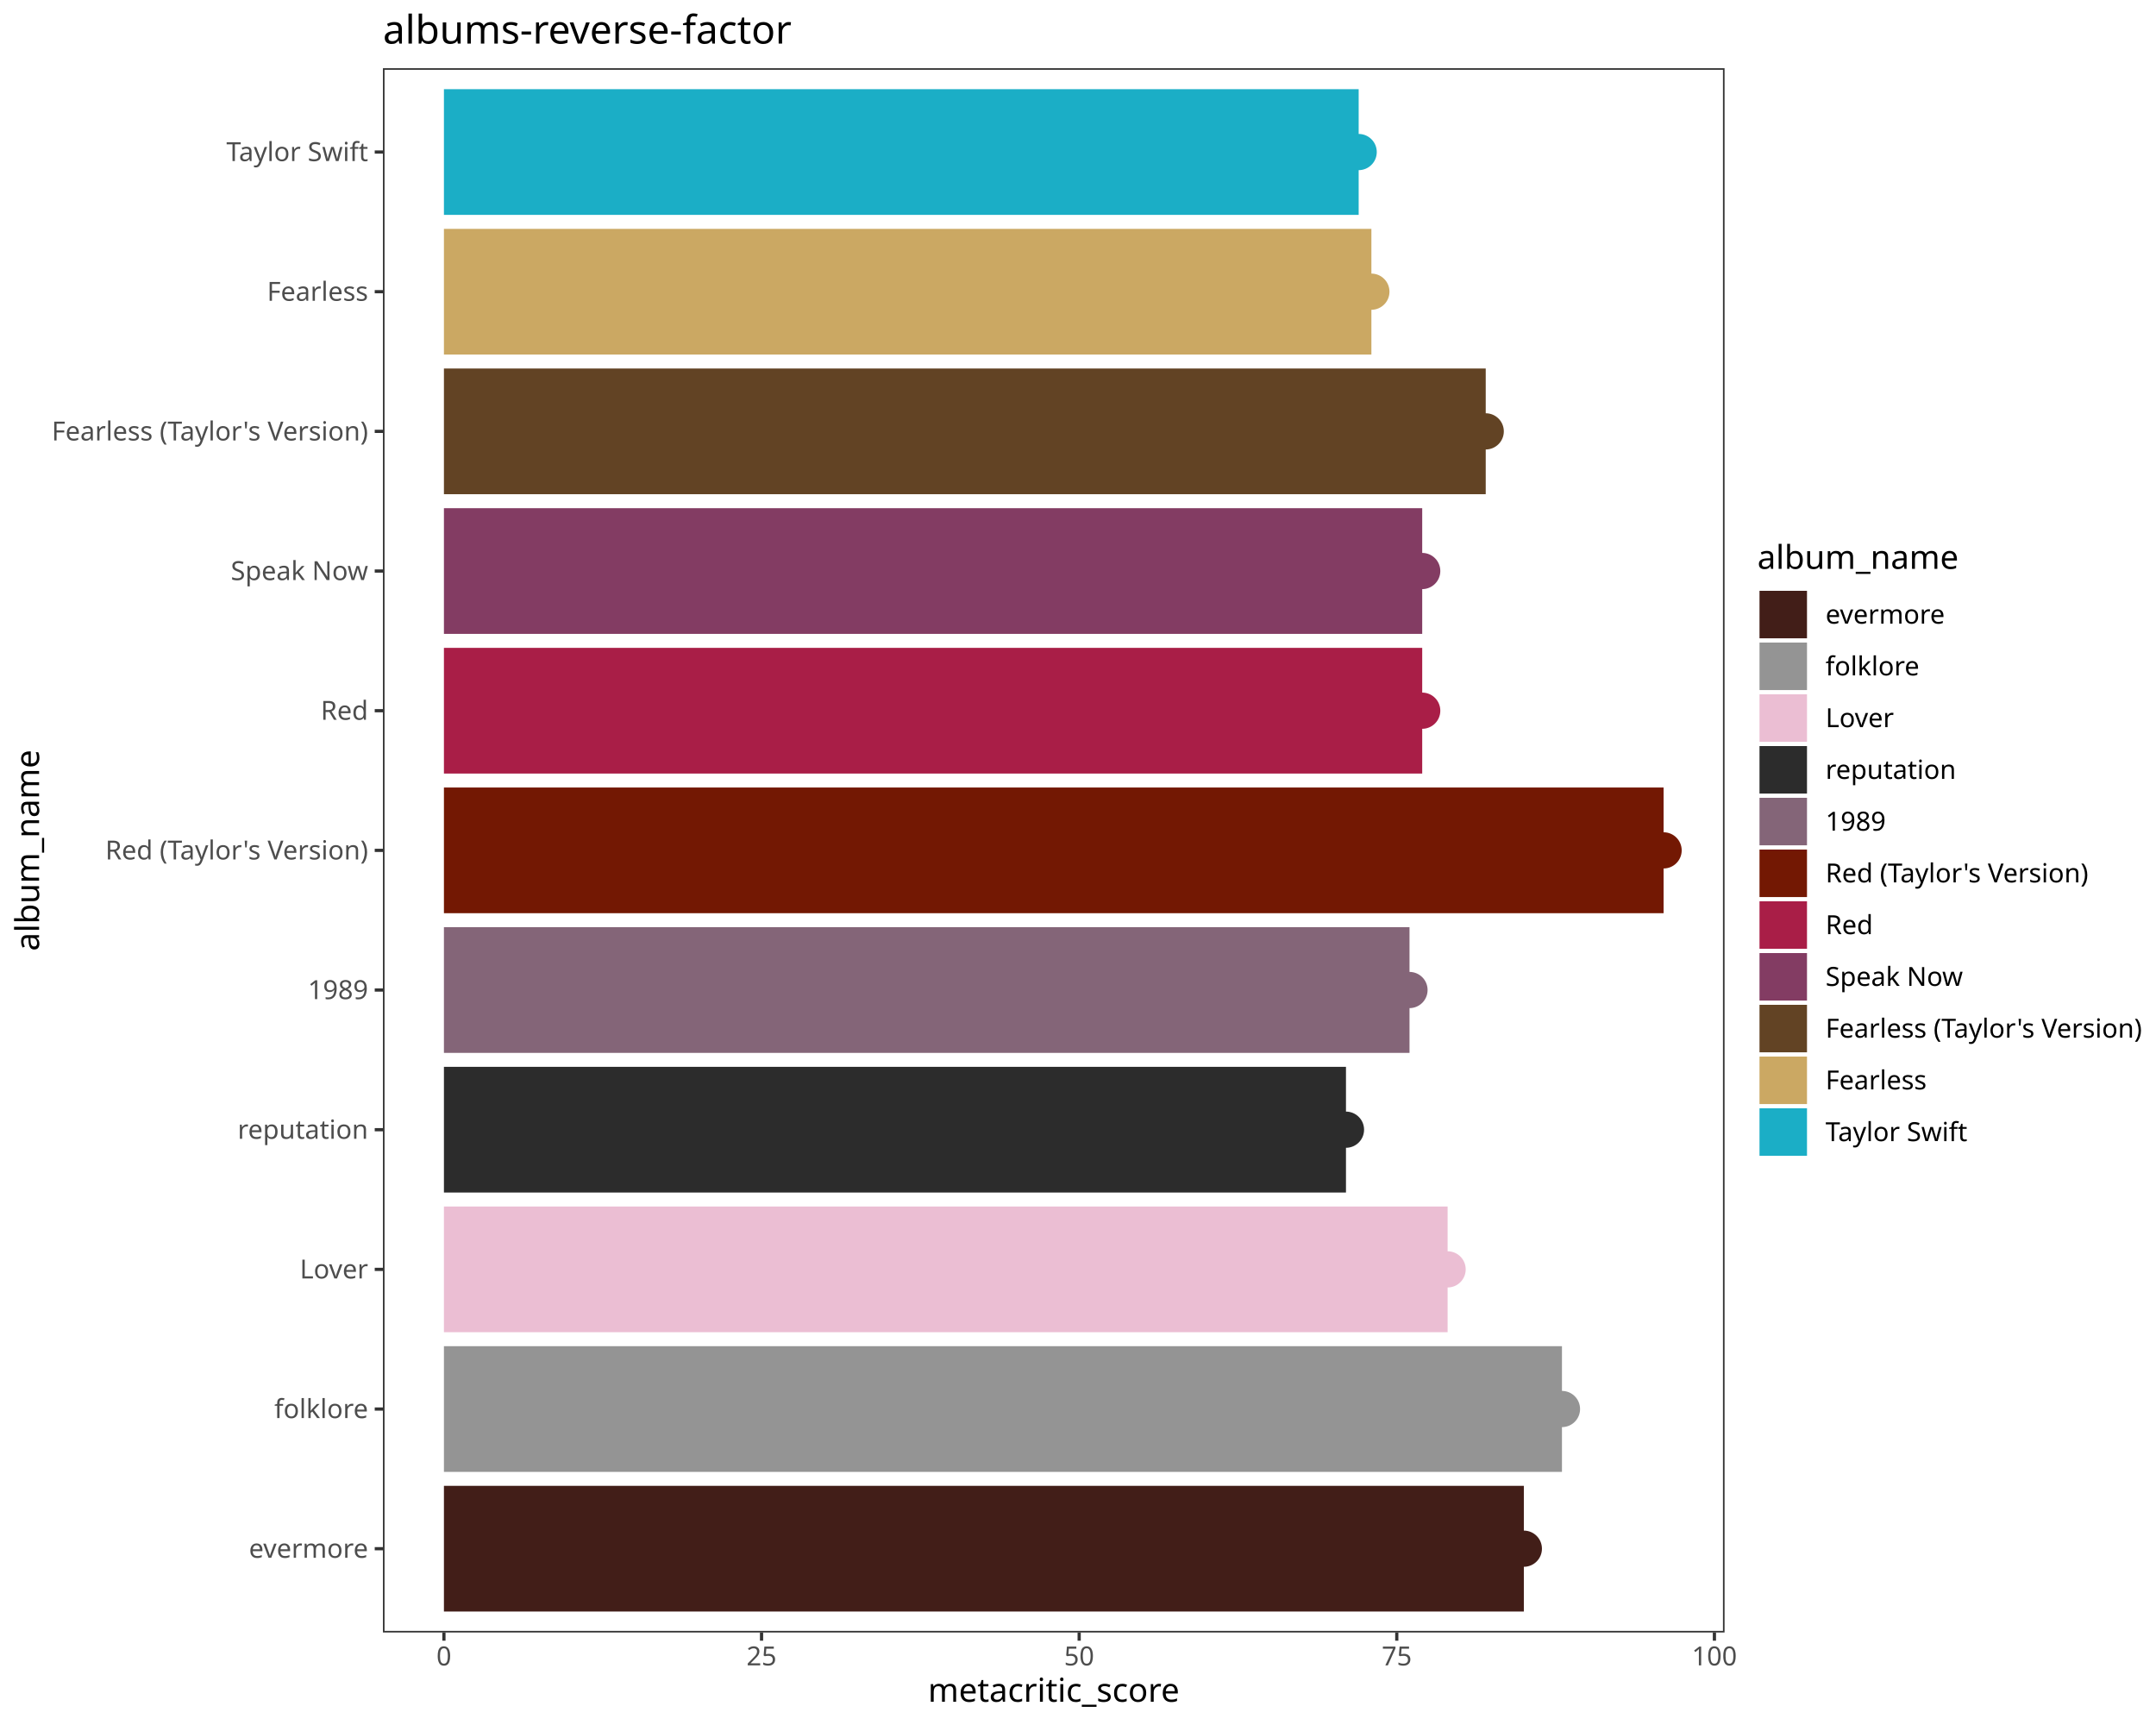
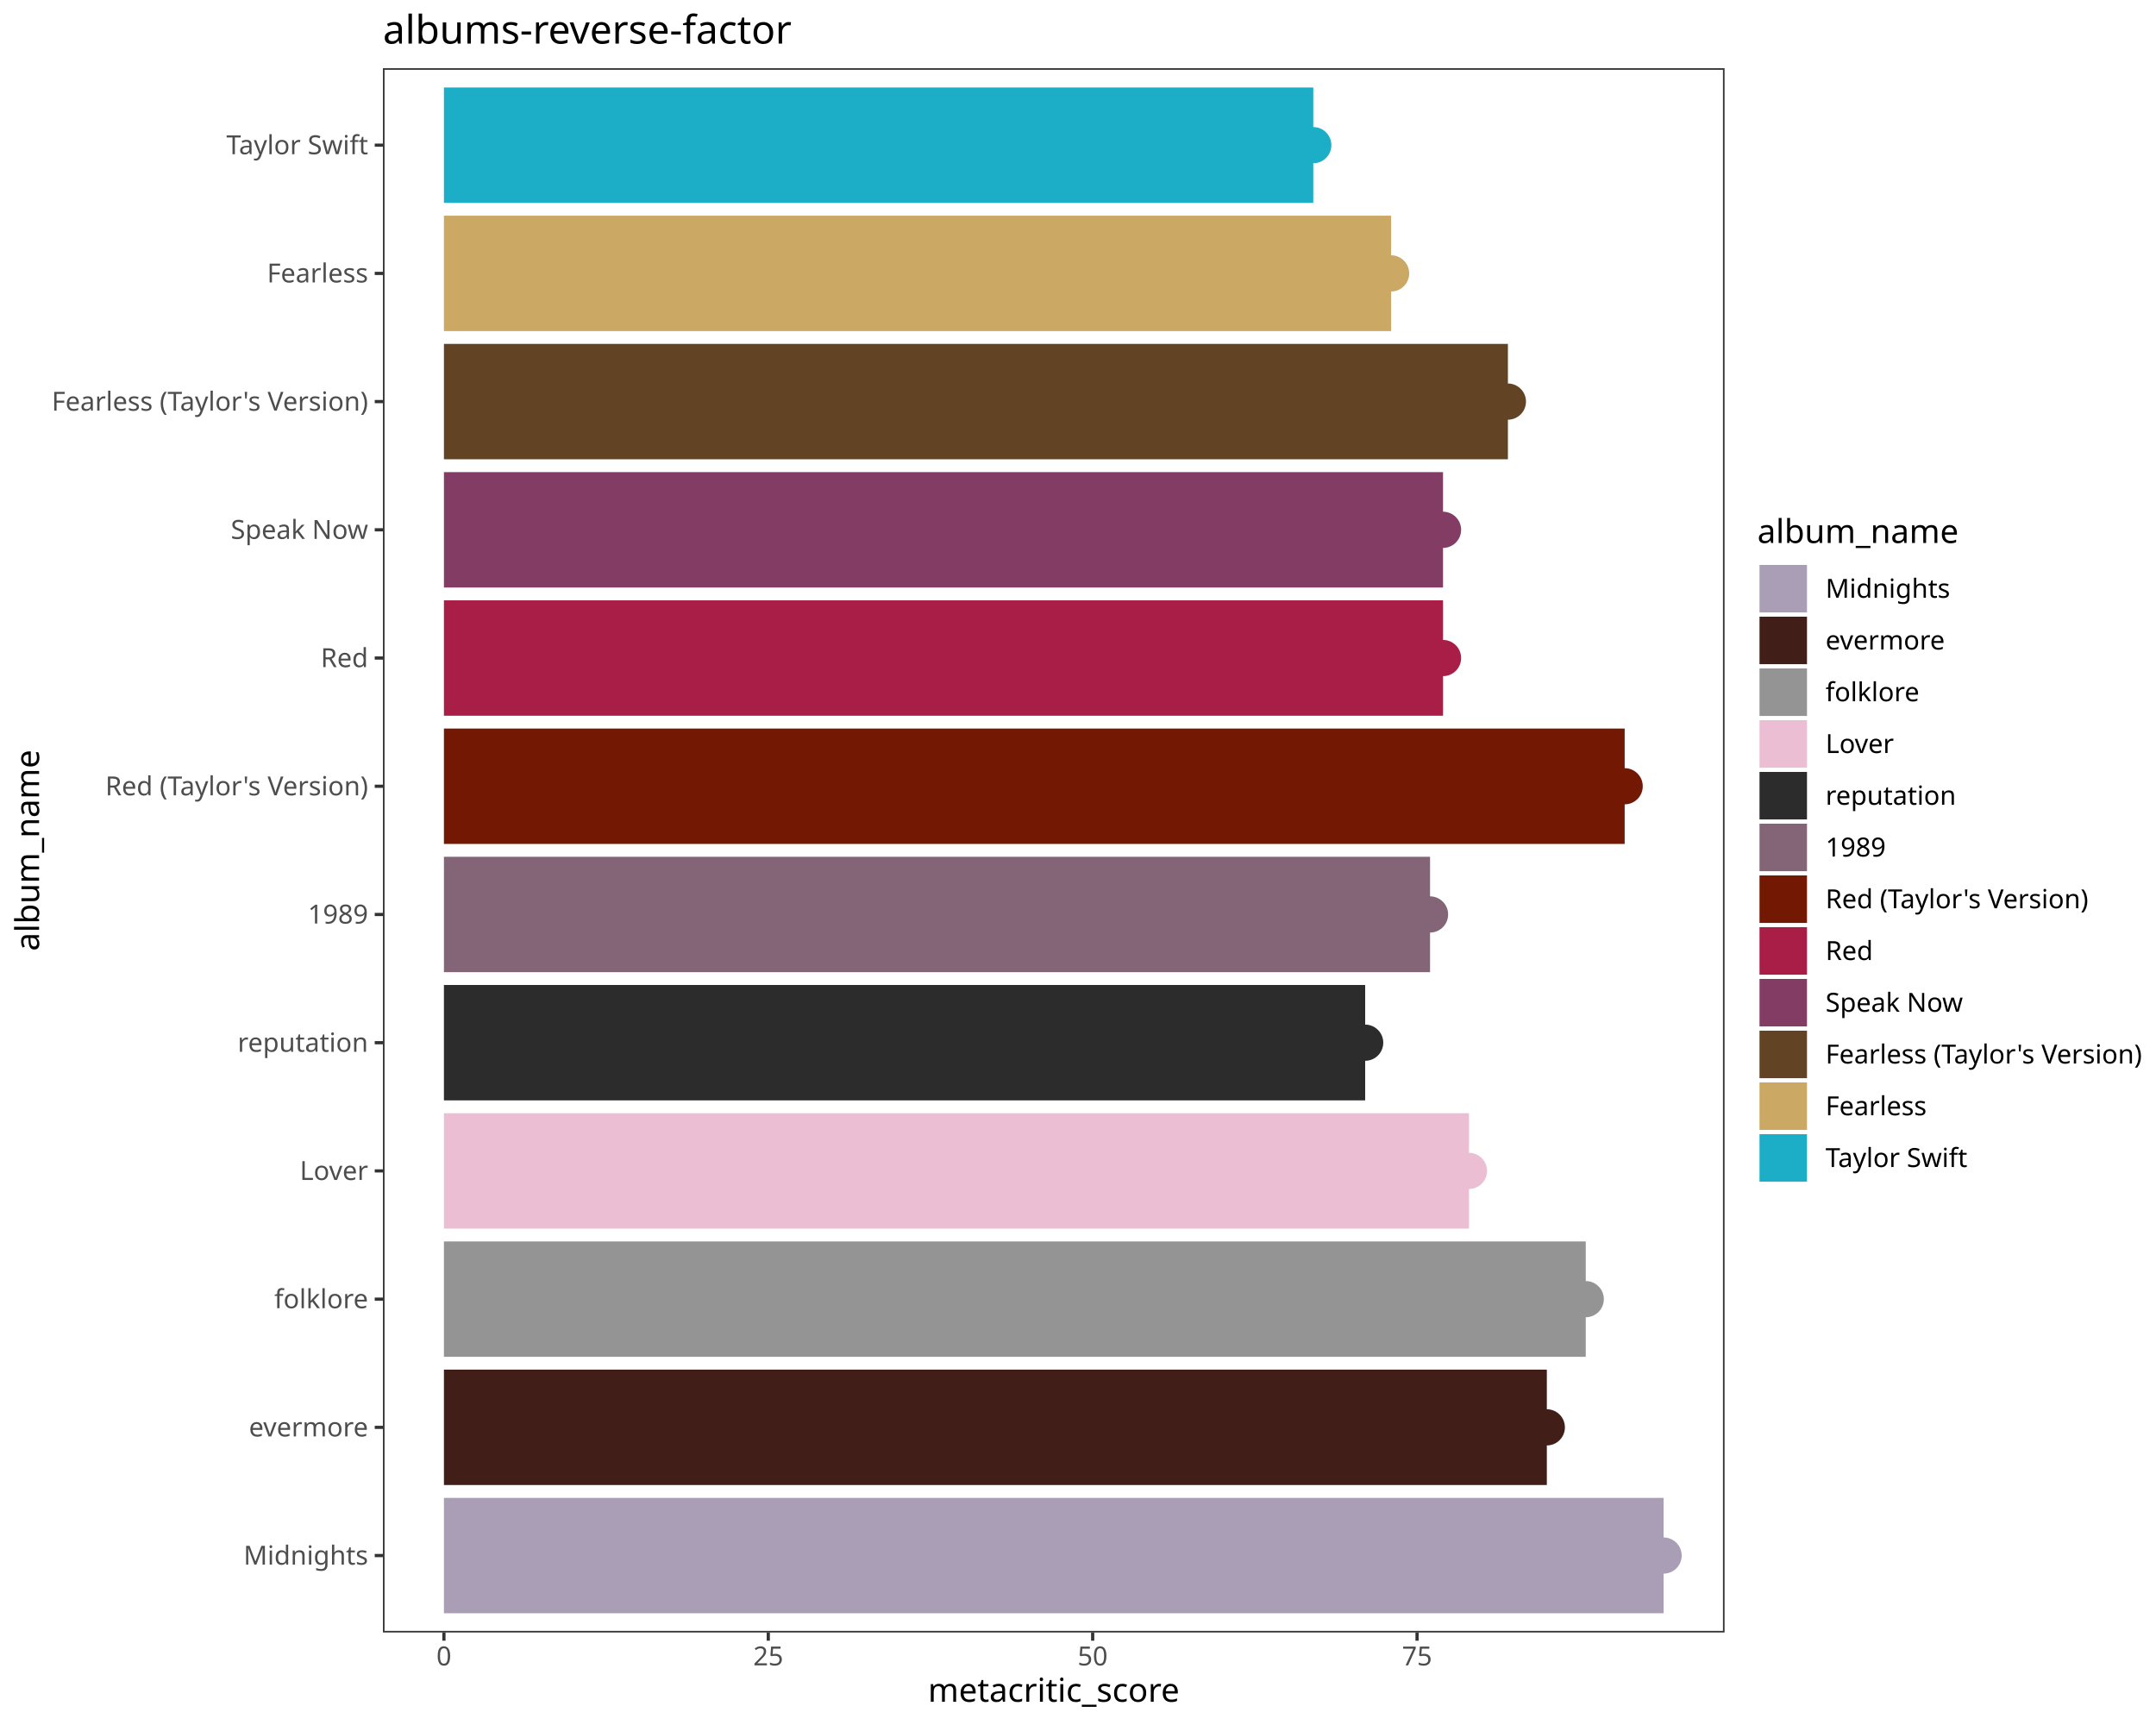
<svg xmlns="http://www.w3.org/2000/svg" class="svglite" data-engine-version="2.0" width="720.00pt" height="576.00pt" viewBox="0 0 720.00 576.00">
  <defs>
    <style type="text/css">
    .svglite line, .svglite polyline, .svglite polygon, .svglite path, .svglite rect, .svglite circle {
      fill: none;
      stroke: #000000;
      stroke-linecap: round;
      stroke-linejoin: round;
      stroke-miterlimit: 10.00;
    }
  </style>
  </defs>
  <rect width="100%" height="100%" style="stroke: none; fill: #FFFFFF;" />
  <defs>
    <clipPath id="cpMC4wMHw3MjAuMDB8MC4wMHw1NzYuMDA=">
      <rect x="0.00" y="0.00" width="720.00" height="576.00" />
    </clipPath>
  </defs>
  <g clip-path="url(#cpMC4wMHw3MjAuMDB8MC4wMHw1NzYuMDA=)">
    <rect x="0.00" y="0.00" width="720.00" height="576.00" style="stroke-width: 1.07; stroke: #FFFFFF; fill: #FFFFFF;" />
  </g>
  <defs>
    <clipPath id="cpMTI3Ljg4fDU3NS45M3wyMi43OHw1NDUuMTE=">
      <rect x="127.88" y="22.78" width="448.04" height="522.33" />
    </clipPath>
  </defs>
  <g clip-path="url(#cpMTI3Ljg4fDU3NS45M3wyMi43OHw1NDUuMTE=)">
    <rect x="127.88" y="22.78" width="448.04" height="522.33" style="stroke-width: 1.07; stroke: none; fill: #FFFFFF;" />
-     <rect x="148.25" y="29.78" width="305.48" height="41.97" style="stroke-width: 1.07; stroke: none; stroke-linecap: square; stroke-linejoin: miter; fill: #1BAEC6;" />
-     <rect x="148.25" y="76.42" width="309.73" height="41.97" style="stroke-width: 1.07; stroke: none; stroke-linecap: square; stroke-linejoin: miter; fill: #CBA863;" />
-     <rect x="148.25" y="169.69" width="326.70" height="41.97" style="stroke-width: 1.07; stroke: none; stroke-linecap: square; stroke-linejoin: miter; fill: #833C63;" />
-     <rect x="148.25" y="216.33" width="326.70" height="41.97" style="stroke-width: 1.07; stroke: none; stroke-linecap: square; stroke-linejoin: miter; fill: #A91E47;" />
-     <rect x="148.25" y="309.60" width="322.46" height="41.97" style="stroke-width: 1.07; stroke: none; stroke-linecap: square; stroke-linejoin: miter; fill: #846578;" />
-     <rect x="148.25" y="356.23" width="301.24" height="41.97" style="stroke-width: 1.07; stroke: none; stroke-linecap: square; stroke-linejoin: miter; fill: #2C2C2C;" />
-     <rect x="148.25" y="402.87" width="335.18" height="41.97" style="stroke-width: 1.07; stroke: none; stroke-linecap: square; stroke-linejoin: miter; fill: #EBBED3;" />
-     <rect x="148.25" y="449.51" width="373.37" height="41.97" style="stroke-width: 1.07; stroke: none; stroke-linecap: square; stroke-linejoin: miter; fill: #949494;" />
-     <rect x="148.25" y="496.14" width="360.64" height="41.97" style="stroke-width: 1.07; stroke: none; stroke-linecap: square; stroke-linejoin: miter; fill: #421E18;" />
-     <rect x="148.25" y="123.05" width="347.91" height="41.97" style="stroke-width: 1.07; stroke: none; stroke-linecap: square; stroke-linejoin: miter; fill: #624324;" />
-     <rect x="148.25" y="262.96" width="407.31" height="41.97" style="stroke-width: 1.07; stroke: none; stroke-linecap: square; stroke-linejoin: miter; fill: #731803;" />
-     <circle cx="453.73" cy="50.77" r="5.69" style="stroke-width: 0.71; stroke: #1BAEC6; fill: #1BAEC6;" />
-     <circle cx="457.97" cy="97.40" r="5.69" style="stroke-width: 0.71; stroke: #CBA863; fill: #CBA863;" />
-     <circle cx="474.95" cy="190.67" r="5.69" style="stroke-width: 0.71; stroke: #833C63; fill: #833C63;" />
-     <circle cx="474.95" cy="237.31" r="5.69" style="stroke-width: 0.71; stroke: #A91E47; fill: #A91E47;" />
-     <circle cx="470.70" cy="330.58" r="5.69" style="stroke-width: 0.71; stroke: #846578; fill: #846578;" />
-     <circle cx="449.49" cy="377.22" r="5.69" style="stroke-width: 0.71; stroke: #2C2C2C; fill: #2C2C2C;" />
-     <circle cx="483.43" cy="423.86" r="5.69" style="stroke-width: 0.71; stroke: #EBBED3; fill: #EBBED3;" />
-     <circle cx="521.62" cy="470.49" r="5.69" style="stroke-width: 0.71; stroke: #949494; fill: #949494;" />
-     <circle cx="508.89" cy="517.13" r="5.69" style="stroke-width: 0.71; stroke: #421E18; fill: #421E18;" />
-     <circle cx="496.16" cy="144.04" r="5.69" style="stroke-width: 0.71; stroke: #624324; fill: #624324;" />
-     <circle cx="555.56" cy="283.95" r="5.69" style="stroke-width: 0.71; stroke: #731803; fill: #731803;" />
+     <rect x="148.25" y="29.21" width="290.32" height="38.53" style="stroke-width: 1.07; stroke: none; stroke-linecap: square; stroke-linejoin: miter; fill: #1BAEC6;" />
+     <rect x="148.25" y="72.02" width="316.32" height="38.53" style="stroke-width: 1.07; stroke: none; stroke-linecap: square; stroke-linejoin: miter; fill: #CBA863;" />
+     <rect x="148.25" y="157.65" width="333.65" height="38.53" style="stroke-width: 1.07; stroke: none; stroke-linecap: square; stroke-linejoin: miter; fill: #833C63;" />
+     <rect x="148.25" y="200.46" width="333.65" height="38.53" style="stroke-width: 1.07; stroke: none; stroke-linecap: square; stroke-linejoin: miter; fill: #A91E47;" />
+     <rect x="148.25" y="286.09" width="329.32" height="38.53" style="stroke-width: 1.07; stroke: none; stroke-linecap: square; stroke-linejoin: miter; fill: #846578;" />
+     <rect x="148.25" y="328.90" width="307.65" height="38.53" style="stroke-width: 1.07; stroke: none; stroke-linecap: square; stroke-linejoin: miter; fill: #2C2C2C;" />
+     <rect x="148.25" y="371.72" width="342.32" height="38.53" style="stroke-width: 1.07; stroke: none; stroke-linecap: square; stroke-linejoin: miter; fill: #EBBED3;" />
+     <rect x="148.25" y="414.53" width="381.31" height="38.53" style="stroke-width: 1.07; stroke: none; stroke-linecap: square; stroke-linejoin: miter; fill: #949494;" />
+     <rect x="148.25" y="457.34" width="368.32" height="38.53" style="stroke-width: 1.07; stroke: none; stroke-linecap: square; stroke-linejoin: miter; fill: #421E18;" />
+     <rect x="148.25" y="114.83" width="355.32" height="38.53" style="stroke-width: 1.07; stroke: none; stroke-linecap: square; stroke-linejoin: miter; fill: #624324;" />
+     <rect x="148.25" y="243.27" width="394.31" height="38.53" style="stroke-width: 1.07; stroke: none; stroke-linecap: square; stroke-linejoin: miter; fill: #731803;" />
+     <rect x="148.25" y="500.16" width="407.31" height="38.53" style="stroke-width: 1.07; stroke: none; stroke-linecap: square; stroke-linejoin: miter; fill: #AA9EB6;" />
+     <circle cx="438.57" cy="48.47" r="5.69" style="stroke-width: 0.71; stroke: #1BAEC6; fill: #1BAEC6;" />
+     <circle cx="464.56" cy="91.29" r="5.69" style="stroke-width: 0.71; stroke: #CBA863; fill: #CBA863;" />
+     <circle cx="481.90" cy="176.91" r="5.69" style="stroke-width: 0.71; stroke: #833C63; fill: #833C63;" />
+     <circle cx="481.90" cy="219.73" r="5.69" style="stroke-width: 0.71; stroke: #A91E47; fill: #A91E47;" />
+     <circle cx="477.56" cy="305.35" r="5.69" style="stroke-width: 0.71; stroke: #846578; fill: #846578;" />
+     <circle cx="455.90" cy="348.17" r="5.69" style="stroke-width: 0.71; stroke: #2C2C2C; fill: #2C2C2C;" />
+     <circle cx="490.56" cy="390.98" r="5.69" style="stroke-width: 0.71; stroke: #EBBED3; fill: #EBBED3;" />
+     <circle cx="529.56" cy="433.80" r="5.69" style="stroke-width: 0.71; stroke: #949494; fill: #949494;" />
+     <circle cx="516.56" cy="476.61" r="5.69" style="stroke-width: 0.71; stroke: #421E18; fill: #421E18;" />
+     <circle cx="503.56" cy="134.10" r="5.69" style="stroke-width: 0.71; stroke: #624324; fill: #624324;" />
+     <circle cx="542.56" cy="262.54" r="5.69" style="stroke-width: 0.71; stroke: #731803; fill: #731803;" />
+     <circle cx="555.56" cy="519.42" r="5.69" style="stroke-width: 0.71; stroke: #AA9EB6; fill: #AA9EB6;" />
    <rect x="127.88" y="22.78" width="448.04" height="522.33" style="stroke-width: 1.07; stroke: #333333;" />
  </g>
  <g clip-path="url(#cpMC4wMHw3MjAuMDB8MC4wMHw1NzYuMDA=)">
-     <text x="122.95" y="520.16" text-anchor="end" style="font-size: 8.80px; fill: #4D4D4D; font-family: sans;" textLength="37.18px" lengthAdjust="spacingAndGlyphs">evermore</text>
-     <text x="122.95" y="473.52" text-anchor="end" style="font-size: 8.80px; fill: #4D4D4D; font-family: sans;" textLength="28.37px" lengthAdjust="spacingAndGlyphs">folklore</text>
-     <text x="122.95" y="426.89" text-anchor="end" style="font-size: 8.80px; fill: #4D4D4D; font-family: sans;" textLength="22.02px" lengthAdjust="spacingAndGlyphs">Lover</text>
-     <text x="122.95" y="380.25" text-anchor="end" style="font-size: 8.80px; fill: #4D4D4D; font-family: sans;" textLength="39.14px" lengthAdjust="spacingAndGlyphs">reputation</text>
-     <text x="122.95" y="333.61" text-anchor="end" style="font-size: 8.80px; fill: #4D4D4D; font-family: sans;" textLength="19.58px" lengthAdjust="spacingAndGlyphs">1989</text>
-     <text x="122.95" y="286.98" text-anchor="end" style="font-size: 8.80px; fill: #4D4D4D; font-family: sans;" textLength="87.27px" lengthAdjust="spacingAndGlyphs">Red (Taylor's Version)</text>
-     <text x="122.95" y="240.34" text-anchor="end" style="font-size: 8.80px; fill: #4D4D4D; font-family: sans;" textLength="16.15px" lengthAdjust="spacingAndGlyphs">Red</text>
-     <text x="122.95" y="193.70" text-anchor="end" style="font-size: 8.80px; fill: #4D4D4D; font-family: sans;" textLength="45.01px" lengthAdjust="spacingAndGlyphs">Speak Now</text>
-     <text x="122.95" y="147.07" text-anchor="end" style="font-size: 8.80px; fill: #4D4D4D; font-family: sans;" textLength="104.88px" lengthAdjust="spacingAndGlyphs">Fearless (Taylor's Version)</text>
-     <text x="122.95" y="100.43" text-anchor="end" style="font-size: 8.80px; fill: #4D4D4D; font-family: sans;" textLength="33.75px" lengthAdjust="spacingAndGlyphs">Fearless</text>
-     <text x="122.95" y="53.79" text-anchor="end" style="font-size: 8.80px; fill: #4D4D4D; font-family: sans;" textLength="45.97px" lengthAdjust="spacingAndGlyphs">Taylor Swift</text>
-     <polyline points="125.14,517.13 127.88,517.13 " style="stroke-width: 1.07; stroke: #333333; stroke-linecap: butt;" />
-     <polyline points="125.14,470.49 127.88,470.49 " style="stroke-width: 1.07; stroke: #333333; stroke-linecap: butt;" />
-     <polyline points="125.14,423.86 127.88,423.86 " style="stroke-width: 1.07; stroke: #333333; stroke-linecap: butt;" />
-     <polyline points="125.14,377.22 127.88,377.22 " style="stroke-width: 1.07; stroke: #333333; stroke-linecap: butt;" />
-     <polyline points="125.14,330.58 127.88,330.58 " style="stroke-width: 1.07; stroke: #333333; stroke-linecap: butt;" />
-     <polyline points="125.14,283.95 127.88,283.95 " style="stroke-width: 1.07; stroke: #333333; stroke-linecap: butt;" />
-     <polyline points="125.14,237.31 127.88,237.31 " style="stroke-width: 1.07; stroke: #333333; stroke-linecap: butt;" />
-     <polyline points="125.14,190.67 127.88,190.67 " style="stroke-width: 1.07; stroke: #333333; stroke-linecap: butt;" />
-     <polyline points="125.14,144.04 127.88,144.04 " style="stroke-width: 1.07; stroke: #333333; stroke-linecap: butt;" />
-     <polyline points="125.14,97.40 127.88,97.40 " style="stroke-width: 1.07; stroke: #333333; stroke-linecap: butt;" />
-     <polyline points="125.14,50.77 127.88,50.77 " style="stroke-width: 1.07; stroke: #333333; stroke-linecap: butt;" />
+     <text x="122.95" y="522.45" text-anchor="end" style="font-size: 8.80px; fill: #4D4D4D; font-family: sans;" textLength="37.67px" lengthAdjust="spacingAndGlyphs">Midnights</text>
+     <text x="122.95" y="479.64" text-anchor="end" style="font-size: 8.80px; fill: #4D4D4D; font-family: sans;" textLength="37.18px" lengthAdjust="spacingAndGlyphs">evermore</text>
+     <text x="122.95" y="436.82" text-anchor="end" style="font-size: 8.80px; fill: #4D4D4D; font-family: sans;" textLength="28.37px" lengthAdjust="spacingAndGlyphs">folklore</text>
+     <text x="122.95" y="394.01" text-anchor="end" style="font-size: 8.80px; fill: #4D4D4D; font-family: sans;" textLength="22.02px" lengthAdjust="spacingAndGlyphs">Lover</text>
+     <text x="122.95" y="351.20" text-anchor="end" style="font-size: 8.80px; fill: #4D4D4D; font-family: sans;" textLength="39.14px" lengthAdjust="spacingAndGlyphs">reputation</text>
+     <text x="122.95" y="308.38" text-anchor="end" style="font-size: 8.80px; fill: #4D4D4D; font-family: sans;" textLength="19.58px" lengthAdjust="spacingAndGlyphs">1989</text>
+     <text x="122.95" y="265.57" text-anchor="end" style="font-size: 8.80px; fill: #4D4D4D; font-family: sans;" textLength="87.27px" lengthAdjust="spacingAndGlyphs">Red (Taylor's Version)</text>
+     <text x="122.95" y="222.76" text-anchor="end" style="font-size: 8.80px; fill: #4D4D4D; font-family: sans;" textLength="16.15px" lengthAdjust="spacingAndGlyphs">Red</text>
+     <text x="122.95" y="179.94" text-anchor="end" style="font-size: 8.80px; fill: #4D4D4D; font-family: sans;" textLength="45.01px" lengthAdjust="spacingAndGlyphs">Speak Now</text>
+     <text x="122.95" y="137.13" text-anchor="end" style="font-size: 8.80px; fill: #4D4D4D; font-family: sans;" textLength="104.88px" lengthAdjust="spacingAndGlyphs">Fearless (Taylor's Version)</text>
+     <text x="122.95" y="94.31" text-anchor="end" style="font-size: 8.80px; fill: #4D4D4D; font-family: sans;" textLength="33.75px" lengthAdjust="spacingAndGlyphs">Fearless</text>
+     <text x="122.95" y="51.50" text-anchor="end" style="font-size: 8.80px; fill: #4D4D4D; font-family: sans;" textLength="45.97px" lengthAdjust="spacingAndGlyphs">Taylor Swift</text>
+     <polyline points="125.14,519.42 127.88,519.42 " style="stroke-width: 1.07; stroke: #333333; stroke-linecap: butt;" />
+     <polyline points="125.14,476.61 127.88,476.61 " style="stroke-width: 1.07; stroke: #333333; stroke-linecap: butt;" />
+     <polyline points="125.14,433.80 127.88,433.80 " style="stroke-width: 1.07; stroke: #333333; stroke-linecap: butt;" />
+     <polyline points="125.14,390.98 127.88,390.98 " style="stroke-width: 1.07; stroke: #333333; stroke-linecap: butt;" />
+     <polyline points="125.14,348.17 127.88,348.17 " style="stroke-width: 1.07; stroke: #333333; stroke-linecap: butt;" />
+     <polyline points="125.14,305.35 127.88,305.35 " style="stroke-width: 1.07; stroke: #333333; stroke-linecap: butt;" />
+     <polyline points="125.14,262.54 127.88,262.54 " style="stroke-width: 1.07; stroke: #333333; stroke-linecap: butt;" />
+     <polyline points="125.14,219.73 127.88,219.73 " style="stroke-width: 1.07; stroke: #333333; stroke-linecap: butt;" />
+     <polyline points="125.14,176.91 127.88,176.91 " style="stroke-width: 1.07; stroke: #333333; stroke-linecap: butt;" />
+     <polyline points="125.14,134.10 127.88,134.10 " style="stroke-width: 1.07; stroke: #333333; stroke-linecap: butt;" />
+     <polyline points="125.14,91.29 127.88,91.29 " style="stroke-width: 1.07; stroke: #333333; stroke-linecap: butt;" />
+     <polyline points="125.14,48.47 127.88,48.47 " style="stroke-width: 1.07; stroke: #333333; stroke-linecap: butt;" />
    <polyline points="148.25,547.85 148.25,545.11 " style="stroke-width: 1.07; stroke: #333333; stroke-linecap: butt;" />
-     <polyline points="254.32,547.85 254.32,545.11 " style="stroke-width: 1.07; stroke: #333333; stroke-linecap: butt;" />
-     <polyline points="360.39,547.85 360.39,545.11 " style="stroke-width: 1.07; stroke: #333333; stroke-linecap: butt;" />
-     <polyline points="466.46,547.85 466.46,545.11 " style="stroke-width: 1.07; stroke: #333333; stroke-linecap: butt;" />
-     <polyline points="572.53,547.85 572.53,545.11 " style="stroke-width: 1.07; stroke: #333333; stroke-linecap: butt;" />
+     <polyline points="256.57,547.85 256.57,545.11 " style="stroke-width: 1.07; stroke: #333333; stroke-linecap: butt;" />
+     <polyline points="364.90,547.85 364.90,545.11 " style="stroke-width: 1.07; stroke: #333333; stroke-linecap: butt;" />
+     <polyline points="473.23,547.85 473.23,545.11 " style="stroke-width: 1.07; stroke: #333333; stroke-linecap: butt;" />
    <text x="148.25" y="556.10" text-anchor="middle" style="font-size: 8.80px; fill: #4D4D4D; font-family: sans;" textLength="4.89px" lengthAdjust="spacingAndGlyphs">0</text>
-     <text x="254.32" y="556.10" text-anchor="middle" style="font-size: 8.80px; fill: #4D4D4D; font-family: sans;" textLength="9.79px" lengthAdjust="spacingAndGlyphs">25</text>
-     <text x="360.39" y="556.10" text-anchor="middle" style="font-size: 8.80px; fill: #4D4D4D; font-family: sans;" textLength="9.79px" lengthAdjust="spacingAndGlyphs">50</text>
-     <text x="466.46" y="556.10" text-anchor="middle" style="font-size: 8.80px; fill: #4D4D4D; font-family: sans;" textLength="9.79px" lengthAdjust="spacingAndGlyphs">75</text>
-     <text x="572.53" y="556.10" text-anchor="middle" style="font-size: 8.80px; fill: #4D4D4D; font-family: sans;" textLength="14.68px" lengthAdjust="spacingAndGlyphs">100</text>
+     <text x="256.57" y="556.10" text-anchor="middle" style="font-size: 8.80px; fill: #4D4D4D; font-family: sans;" textLength="9.79px" lengthAdjust="spacingAndGlyphs">25</text>
+     <text x="364.90" y="556.10" text-anchor="middle" style="font-size: 8.80px; fill: #4D4D4D; font-family: sans;" textLength="9.79px" lengthAdjust="spacingAndGlyphs">50</text>
+     <text x="473.23" y="556.10" text-anchor="middle" style="font-size: 8.80px; fill: #4D4D4D; font-family: sans;" textLength="9.79px" lengthAdjust="spacingAndGlyphs">75</text>
    <text x="351.90" y="568.24" text-anchor="middle" style="font-size: 11.00px; font-family: sans;" textLength="80.10px" lengthAdjust="spacingAndGlyphs">metacritic_score</text>
    <text transform="translate(13.05,283.95) rotate(-90)" text-anchor="middle" style="font-size: 11.00px; font-family: sans;" textLength="63.60px" lengthAdjust="spacingAndGlyphs">album_name</text>
-     <rect x="586.88" y="181.24" width="127.64" height="205.41" style="stroke-width: 1.07; stroke: none; fill: #FFFFFF;" />
-     <text x="586.88" y="189.95" style="font-size: 11.00px; font-family: sans;" textLength="63.60px" lengthAdjust="spacingAndGlyphs">album_name</text>
-     <rect x="586.88" y="196.57" width="17.28" height="17.28" style="stroke-width: 1.07; stroke: none; fill: #FFFFFF;" />
-     <rect x="587.59" y="197.28" width="15.86" height="15.86" style="stroke-width: 1.07; stroke: none; stroke-linecap: square; stroke-linejoin: miter; fill: #421E18;" />
-     <circle cx="595.52" cy="205.21" r="5.69" style="stroke-width: 0.71; stroke: #421E18; fill: #421E18;" />
-     <rect x="586.88" y="213.85" width="17.28" height="17.28" style="stroke-width: 1.07; stroke: none; fill: #FFFFFF;" />
-     <rect x="587.59" y="214.56" width="15.86" height="15.86" style="stroke-width: 1.07; stroke: none; stroke-linecap: square; stroke-linejoin: miter; fill: #949494;" />
-     <circle cx="595.52" cy="222.49" r="5.69" style="stroke-width: 0.71; stroke: #949494; fill: #949494;" />
-     <rect x="586.88" y="231.13" width="17.28" height="17.28" style="stroke-width: 1.07; stroke: none; fill: #FFFFFF;" />
-     <rect x="587.59" y="231.84" width="15.86" height="15.86" style="stroke-width: 1.07; stroke: none; stroke-linecap: square; stroke-linejoin: miter; fill: #EBBED3;" />
-     <circle cx="595.52" cy="239.77" r="5.69" style="stroke-width: 0.71; stroke: #EBBED3; fill: #EBBED3;" />
-     <rect x="586.88" y="248.41" width="17.28" height="17.28" style="stroke-width: 1.07; stroke: none; fill: #FFFFFF;" />
-     <rect x="587.59" y="249.12" width="15.86" height="15.86" style="stroke-width: 1.07; stroke: none; stroke-linecap: square; stroke-linejoin: miter; fill: #2C2C2C;" />
-     <circle cx="595.52" cy="257.05" r="5.69" style="stroke-width: 0.71; stroke: #2C2C2C; fill: #2C2C2C;" />
-     <rect x="586.88" y="265.69" width="17.28" height="17.28" style="stroke-width: 1.07; stroke: none; fill: #FFFFFF;" />
-     <rect x="587.59" y="266.40" width="15.86" height="15.86" style="stroke-width: 1.07; stroke: none; stroke-linecap: square; stroke-linejoin: miter; fill: #846578;" />
-     <circle cx="595.52" cy="274.33" r="5.69" style="stroke-width: 0.71; stroke: #846578; fill: #846578;" />
-     <rect x="586.88" y="282.97" width="17.28" height="17.28" style="stroke-width: 1.07; stroke: none; fill: #FFFFFF;" />
-     <rect x="587.59" y="283.68" width="15.86" height="15.86" style="stroke-width: 1.07; stroke: none; stroke-linecap: square; stroke-linejoin: miter; fill: #731803;" />
-     <circle cx="595.52" cy="291.61" r="5.69" style="stroke-width: 0.71; stroke: #731803; fill: #731803;" />
-     <rect x="586.88" y="300.25" width="17.28" height="17.28" style="stroke-width: 1.07; stroke: none; fill: #FFFFFF;" />
-     <rect x="587.59" y="300.96" width="15.86" height="15.86" style="stroke-width: 1.07; stroke: none; stroke-linecap: square; stroke-linejoin: miter; fill: #A91E47;" />
-     <circle cx="595.52" cy="308.89" r="5.69" style="stroke-width: 0.71; stroke: #A91E47; fill: #A91E47;" />
-     <rect x="586.88" y="317.53" width="17.28" height="17.28" style="stroke-width: 1.07; stroke: none; fill: #FFFFFF;" />
-     <rect x="587.59" y="318.24" width="15.86" height="15.86" style="stroke-width: 1.07; stroke: none; stroke-linecap: square; stroke-linejoin: miter; fill: #833C63;" />
-     <circle cx="595.52" cy="326.17" r="5.69" style="stroke-width: 0.71; stroke: #833C63; fill: #833C63;" />
-     <rect x="586.88" y="334.81" width="17.28" height="17.28" style="stroke-width: 1.07; stroke: none; fill: #FFFFFF;" />
-     <rect x="587.59" y="335.52" width="15.86" height="15.86" style="stroke-width: 1.07; stroke: none; stroke-linecap: square; stroke-linejoin: miter; fill: #624324;" />
-     <circle cx="595.52" cy="343.45" r="5.69" style="stroke-width: 0.71; stroke: #624324; fill: #624324;" />
-     <rect x="586.88" y="352.09" width="17.28" height="17.28" style="stroke-width: 1.07; stroke: none; fill: #FFFFFF;" />
-     <rect x="587.59" y="352.80" width="15.86" height="15.86" style="stroke-width: 1.07; stroke: none; stroke-linecap: square; stroke-linejoin: miter; fill: #CBA863;" />
-     <circle cx="595.52" cy="360.73" r="5.69" style="stroke-width: 0.71; stroke: #CBA863; fill: #CBA863;" />
-     <rect x="586.88" y="369.37" width="17.28" height="17.28" style="stroke-width: 1.07; stroke: none; fill: #FFFFFF;" />
-     <rect x="587.59" y="370.08" width="15.86" height="15.86" style="stroke-width: 1.07; stroke: none; stroke-linecap: square; stroke-linejoin: miter; fill: #1BAEC6;" />
-     <circle cx="595.52" cy="378.01" r="5.69" style="stroke-width: 0.71; stroke: #1BAEC6; fill: #1BAEC6;" />
-     <text x="609.64" y="208.24" style="font-size: 8.80px; font-family: sans;" textLength="37.18px" lengthAdjust="spacingAndGlyphs">evermore</text>
-     <text x="609.64" y="225.52" style="font-size: 8.80px; font-family: sans;" textLength="28.37px" lengthAdjust="spacingAndGlyphs">folklore</text>
-     <text x="609.64" y="242.80" style="font-size: 8.80px; font-family: sans;" textLength="22.02px" lengthAdjust="spacingAndGlyphs">Lover</text>
-     <text x="609.64" y="260.08" style="font-size: 8.80px; font-family: sans;" textLength="39.14px" lengthAdjust="spacingAndGlyphs">reputation</text>
-     <text x="609.64" y="277.36" style="font-size: 8.80px; font-family: sans;" textLength="19.58px" lengthAdjust="spacingAndGlyphs">1989</text>
-     <text x="609.64" y="294.64" style="font-size: 8.80px; font-family: sans;" textLength="87.27px" lengthAdjust="spacingAndGlyphs">Red (Taylor's Version)</text>
-     <text x="609.64" y="311.92" style="font-size: 8.80px; font-family: sans;" textLength="16.15px" lengthAdjust="spacingAndGlyphs">Red</text>
-     <text x="609.64" y="329.20" style="font-size: 8.80px; font-family: sans;" textLength="45.01px" lengthAdjust="spacingAndGlyphs">Speak Now</text>
-     <text x="609.64" y="346.48" style="font-size: 8.80px; font-family: sans;" textLength="104.88px" lengthAdjust="spacingAndGlyphs">Fearless (Taylor's Version)</text>
-     <text x="609.64" y="363.76" style="font-size: 8.80px; font-family: sans;" textLength="33.75px" lengthAdjust="spacingAndGlyphs">Fearless</text>
-     <text x="609.64" y="381.04" style="font-size: 8.80px; font-family: sans;" textLength="45.97px" lengthAdjust="spacingAndGlyphs">Taylor Swift</text>
+     <rect x="586.88" y="172.60" width="127.64" height="222.69" style="stroke-width: 1.07; stroke: none; fill: #FFFFFF;" />
+     <text x="586.88" y="181.31" style="font-size: 11.00px; font-family: sans;" textLength="63.60px" lengthAdjust="spacingAndGlyphs">album_name</text>
+     <rect x="586.88" y="187.93" width="17.28" height="17.28" style="stroke-width: 1.07; stroke: none; fill: #FFFFFF;" />
+     <rect x="587.59" y="188.64" width="15.86" height="15.86" style="stroke-width: 1.07; stroke: none; stroke-linecap: square; stroke-linejoin: miter; fill: #AA9EB6;" />
+     <circle cx="595.52" cy="196.57" r="5.69" style="stroke-width: 0.71; stroke: #AA9EB6; fill: #AA9EB6;" />
+     <rect x="586.88" y="205.21" width="17.28" height="17.28" style="stroke-width: 1.07; stroke: none; fill: #FFFFFF;" />
+     <rect x="587.59" y="205.92" width="15.86" height="15.86" style="stroke-width: 1.07; stroke: none; stroke-linecap: square; stroke-linejoin: miter; fill: #421E18;" />
+     <circle cx="595.52" cy="213.85" r="5.69" style="stroke-width: 0.71; stroke: #421E18; fill: #421E18;" />
+     <rect x="586.88" y="222.49" width="17.28" height="17.28" style="stroke-width: 1.07; stroke: none; fill: #FFFFFF;" />
+     <rect x="587.59" y="223.20" width="15.86" height="15.86" style="stroke-width: 1.07; stroke: none; stroke-linecap: square; stroke-linejoin: miter; fill: #949494;" />
+     <circle cx="595.52" cy="231.13" r="5.69" style="stroke-width: 0.71; stroke: #949494; fill: #949494;" />
+     <rect x="586.88" y="239.77" width="17.28" height="17.28" style="stroke-width: 1.07; stroke: none; fill: #FFFFFF;" />
+     <rect x="587.59" y="240.48" width="15.86" height="15.86" style="stroke-width: 1.07; stroke: none; stroke-linecap: square; stroke-linejoin: miter; fill: #EBBED3;" />
+     <circle cx="595.52" cy="248.41" r="5.69" style="stroke-width: 0.71; stroke: #EBBED3; fill: #EBBED3;" />
+     <rect x="586.88" y="257.05" width="17.28" height="17.28" style="stroke-width: 1.07; stroke: none; fill: #FFFFFF;" />
+     <rect x="587.59" y="257.76" width="15.86" height="15.86" style="stroke-width: 1.07; stroke: none; stroke-linecap: square; stroke-linejoin: miter; fill: #2C2C2C;" />
+     <circle cx="595.52" cy="265.69" r="5.69" style="stroke-width: 0.71; stroke: #2C2C2C; fill: #2C2C2C;" />
+     <rect x="586.88" y="274.33" width="17.28" height="17.28" style="stroke-width: 1.07; stroke: none; fill: #FFFFFF;" />
+     <rect x="587.59" y="275.04" width="15.86" height="15.86" style="stroke-width: 1.07; stroke: none; stroke-linecap: square; stroke-linejoin: miter; fill: #846578;" />
+     <circle cx="595.52" cy="282.97" r="5.69" style="stroke-width: 0.71; stroke: #846578; fill: #846578;" />
+     <rect x="586.88" y="291.61" width="17.28" height="17.28" style="stroke-width: 1.07; stroke: none; fill: #FFFFFF;" />
+     <rect x="587.59" y="292.32" width="15.86" height="15.86" style="stroke-width: 1.07; stroke: none; stroke-linecap: square; stroke-linejoin: miter; fill: #731803;" />
+     <circle cx="595.52" cy="300.25" r="5.69" style="stroke-width: 0.71; stroke: #731803; fill: #731803;" />
+     <rect x="586.88" y="308.89" width="17.28" height="17.28" style="stroke-width: 1.07; stroke: none; fill: #FFFFFF;" />
+     <rect x="587.59" y="309.60" width="15.86" height="15.86" style="stroke-width: 1.07; stroke: none; stroke-linecap: square; stroke-linejoin: miter; fill: #A91E47;" />
+     <circle cx="595.52" cy="317.53" r="5.69" style="stroke-width: 0.71; stroke: #A91E47; fill: #A91E47;" />
+     <rect x="586.88" y="326.17" width="17.28" height="17.28" style="stroke-width: 1.07; stroke: none; fill: #FFFFFF;" />
+     <rect x="587.59" y="326.88" width="15.86" height="15.86" style="stroke-width: 1.07; stroke: none; stroke-linecap: square; stroke-linejoin: miter; fill: #833C63;" />
+     <circle cx="595.52" cy="334.81" r="5.69" style="stroke-width: 0.71; stroke: #833C63; fill: #833C63;" />
+     <rect x="586.88" y="343.45" width="17.28" height="17.28" style="stroke-width: 1.07; stroke: none; fill: #FFFFFF;" />
+     <rect x="587.59" y="344.16" width="15.86" height="15.86" style="stroke-width: 1.07; stroke: none; stroke-linecap: square; stroke-linejoin: miter; fill: #624324;" />
+     <circle cx="595.52" cy="352.09" r="5.69" style="stroke-width: 0.71; stroke: #624324; fill: #624324;" />
+     <rect x="586.88" y="360.73" width="17.28" height="17.28" style="stroke-width: 1.07; stroke: none; fill: #FFFFFF;" />
+     <rect x="587.59" y="361.44" width="15.86" height="15.86" style="stroke-width: 1.07; stroke: none; stroke-linecap: square; stroke-linejoin: miter; fill: #CBA863;" />
+     <circle cx="595.52" cy="369.37" r="5.69" style="stroke-width: 0.71; stroke: #CBA863; fill: #CBA863;" />
+     <rect x="586.88" y="378.01" width="17.28" height="17.28" style="stroke-width: 1.07; stroke: none; fill: #FFFFFF;" />
+     <rect x="587.59" y="378.72" width="15.86" height="15.86" style="stroke-width: 1.07; stroke: none; stroke-linecap: square; stroke-linejoin: miter; fill: #1BAEC6;" />
+     <circle cx="595.52" cy="386.65" r="5.69" style="stroke-width: 0.71; stroke: #1BAEC6; fill: #1BAEC6;" />
+     <text x="609.64" y="199.60" style="font-size: 8.80px; font-family: sans;" textLength="37.67px" lengthAdjust="spacingAndGlyphs">Midnights</text>
+     <text x="609.64" y="216.88" style="font-size: 8.80px; font-family: sans;" textLength="37.18px" lengthAdjust="spacingAndGlyphs">evermore</text>
+     <text x="609.64" y="234.16" style="font-size: 8.80px; font-family: sans;" textLength="28.37px" lengthAdjust="spacingAndGlyphs">folklore</text>
+     <text x="609.64" y="251.44" style="font-size: 8.80px; font-family: sans;" textLength="22.02px" lengthAdjust="spacingAndGlyphs">Lover</text>
+     <text x="609.64" y="268.72" style="font-size: 8.80px; font-family: sans;" textLength="39.14px" lengthAdjust="spacingAndGlyphs">reputation</text>
+     <text x="609.64" y="286.00" style="font-size: 8.80px; font-family: sans;" textLength="19.58px" lengthAdjust="spacingAndGlyphs">1989</text>
+     <text x="609.64" y="303.28" style="font-size: 8.80px; font-family: sans;" textLength="87.27px" lengthAdjust="spacingAndGlyphs">Red (Taylor's Version)</text>
+     <text x="609.64" y="320.56" style="font-size: 8.80px; font-family: sans;" textLength="16.15px" lengthAdjust="spacingAndGlyphs">Red</text>
+     <text x="609.64" y="337.84" style="font-size: 8.80px; font-family: sans;" textLength="45.01px" lengthAdjust="spacingAndGlyphs">Speak Now</text>
+     <text x="609.64" y="355.12" style="font-size: 8.80px; font-family: sans;" textLength="104.88px" lengthAdjust="spacingAndGlyphs">Fearless (Taylor's Version)</text>
+     <text x="609.64" y="372.40" style="font-size: 8.80px; font-family: sans;" textLength="33.75px" lengthAdjust="spacingAndGlyphs">Fearless</text>
+     <text x="609.64" y="389.68" style="font-size: 8.80px; font-family: sans;" textLength="45.97px" lengthAdjust="spacingAndGlyphs">Taylor Swift</text>
    <text x="127.88" y="14.56" style="font-size: 13.20px; font-family: sans;" textLength="128.40px" lengthAdjust="spacingAndGlyphs">albums-reverse-factor</text>
  </g>
</svg>
